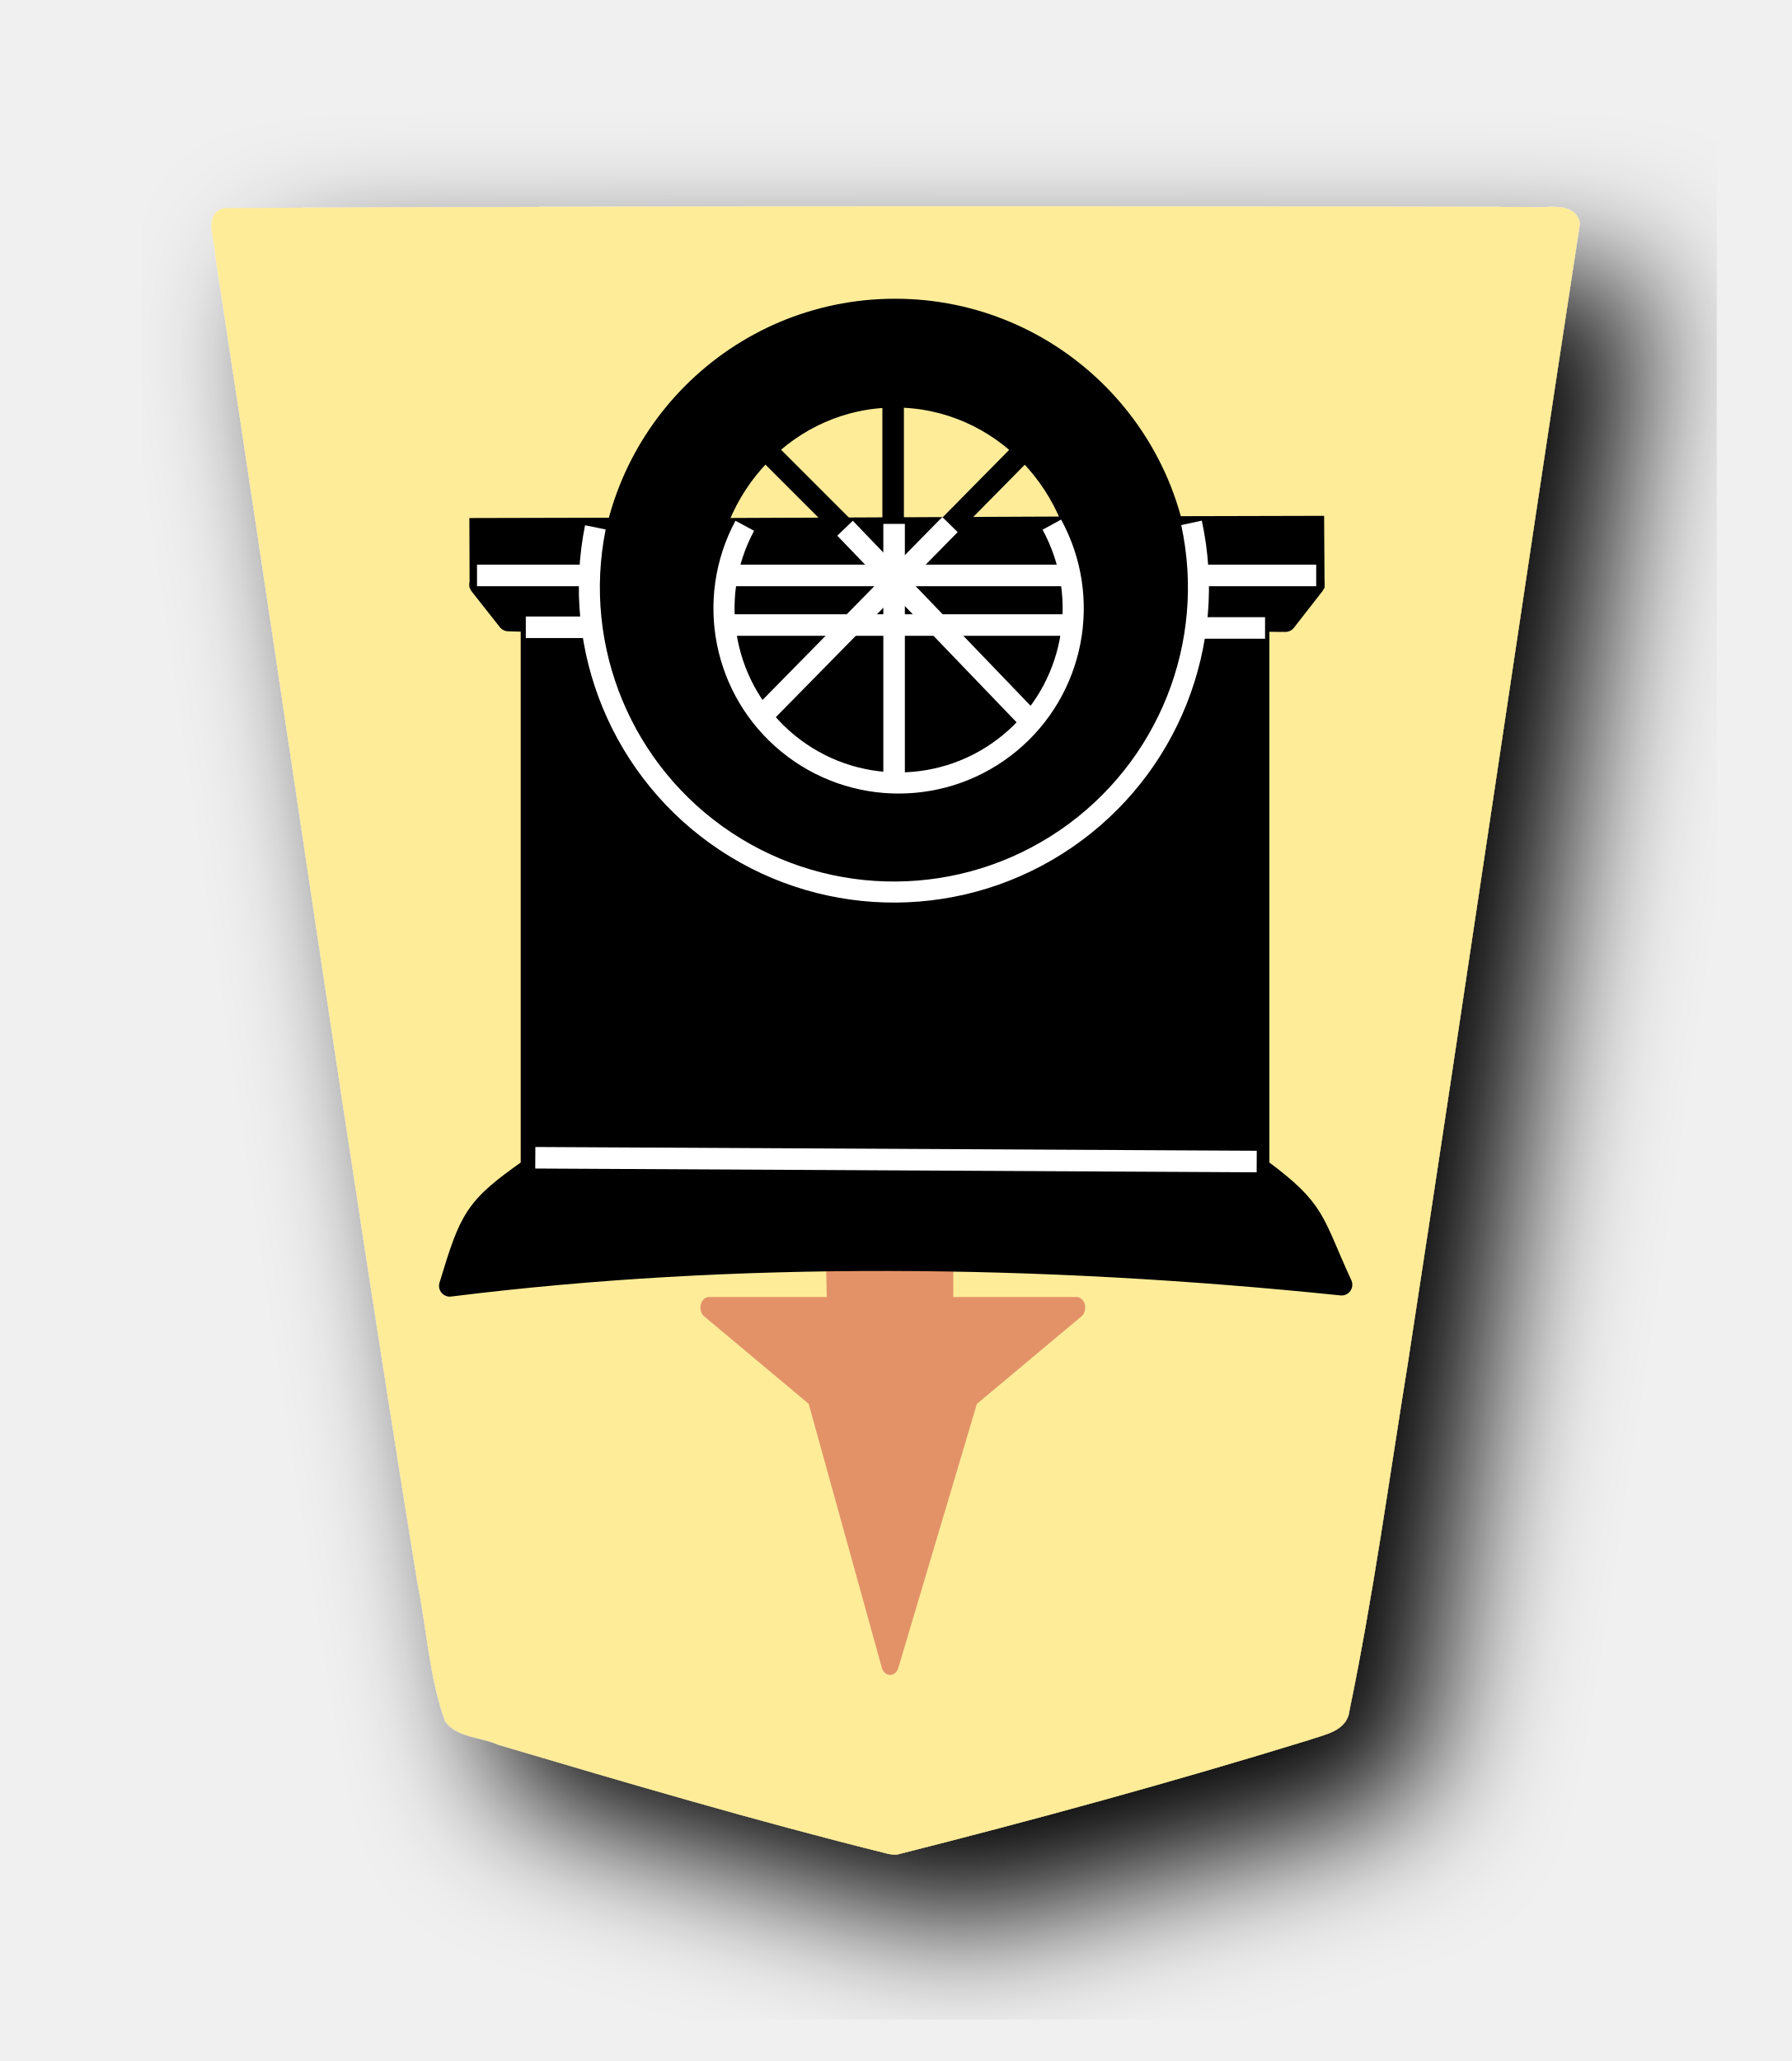
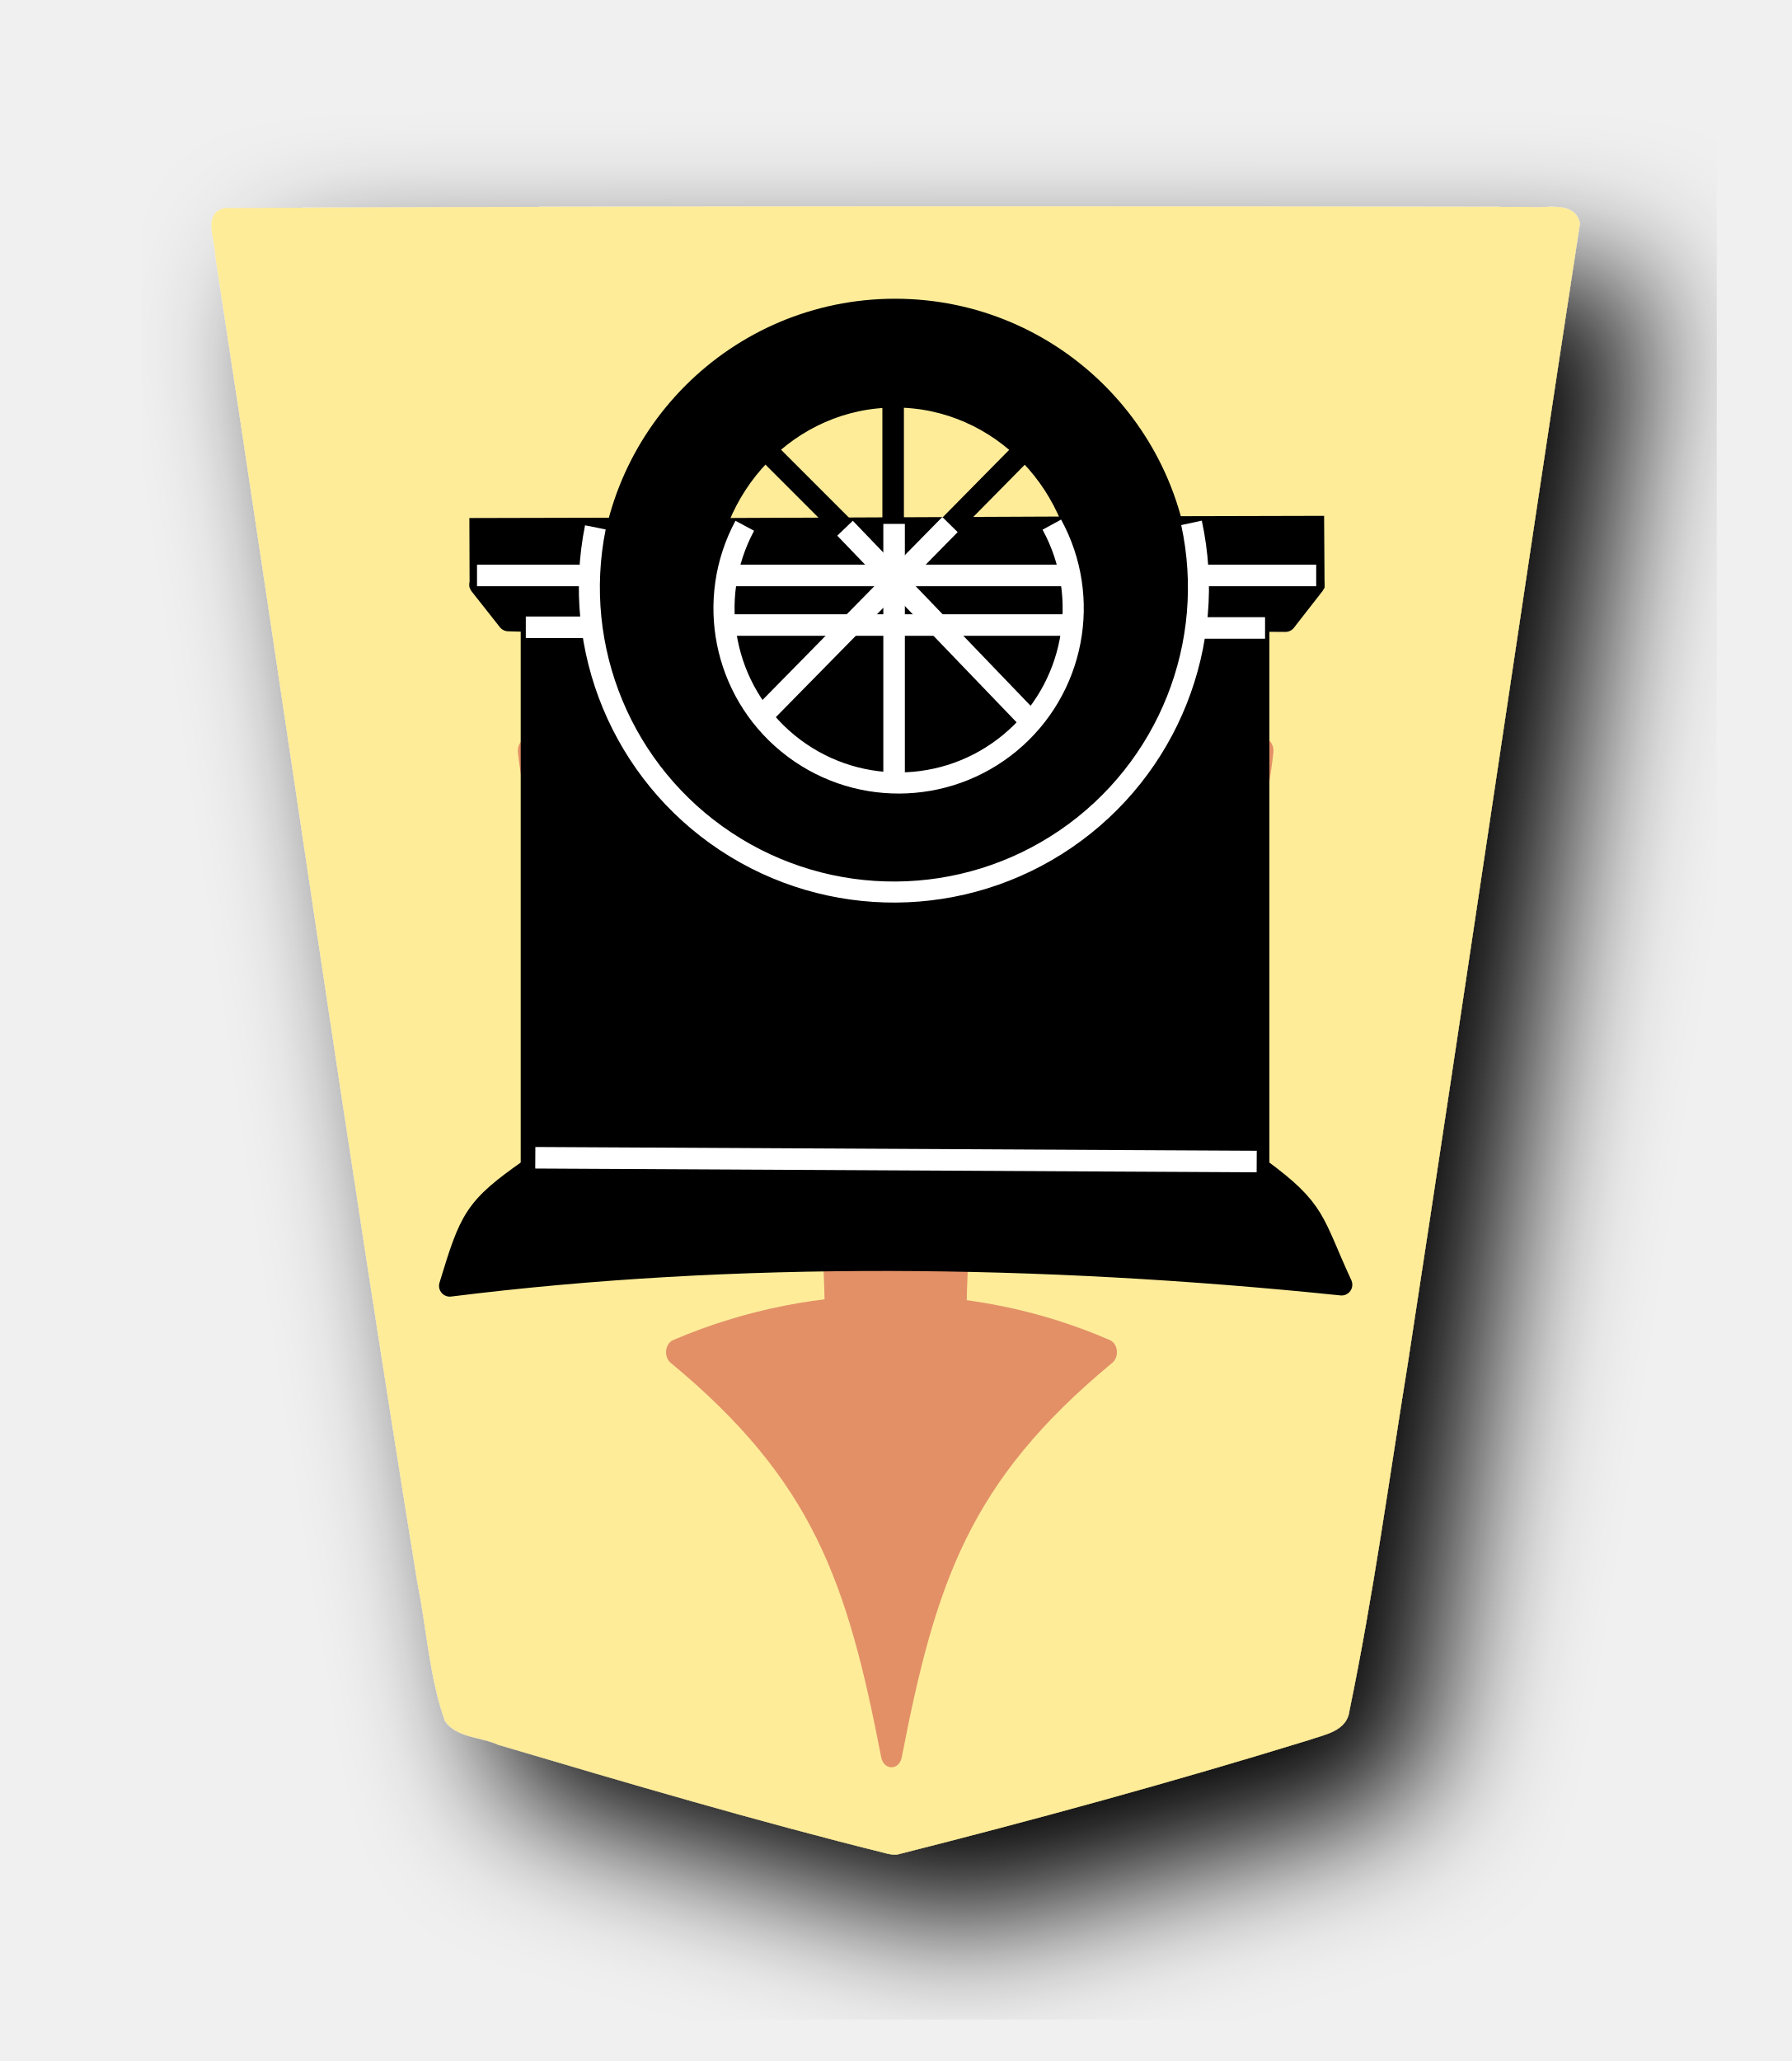
<svg xmlns="http://www.w3.org/2000/svg" width="52.157" height="60" version="1.1" id="svg1717">
  <defs id="defs1721">
    <filter style="color-interpolation-filters:sRGB" id="filter1552">
      <feFlood flood-opacity="0.498" flood-color="rgb(0,0,0)" result="flood" id="feFlood1542" />
      <feComposite in="flood" in2="SourceGraphic" operator="in" result="composite1" id="feComposite1544" />
      <feGaussianBlur in="composite1" stdDeviation="2.5" result="blur" id="feGaussianBlur1546" />
      <feOffset dx="4.57967e-15" dy="4.41314e-15" result="offset" id="feOffset1548" />
      <feComposite in="SourceGraphic" in2="offset" operator="over" result="composite2" id="feComposite1550" />
    </filter>
    <filter style="color-interpolation-filters:sRGB" id="filter1540">
      <feFlood flood-opacity="0.498" flood-color="rgb(0,0,0)" result="flood" id="feFlood1530" />
      <feComposite in="flood" in2="SourceGraphic" operator="in" result="composite1" id="feComposite1532" />
      <feGaussianBlur in="composite1" stdDeviation="2.5" result="blur" id="feGaussianBlur1534" />
      <feOffset dx="4.57967e-15" dy="4.41314e-15" result="offset" id="feOffset1536" />
      <feComposite in="SourceGraphic" in2="offset" operator="over" result="composite2" id="feComposite1538" />
    </filter>
    <filter id="drop-shadow-9">
      <feGaussianBlur in="SourceAlpha" result="blur" stdDeviation="2" id="feGaussianBlur5056" />
      <feOffset result="offsetBlur" dx="2" dy="2" id="feOffset5058" />
      <feBlend in="SourceGraphic" in2="offsetBlur" mode="normal" id="feBlend5060" />
    </filter>
    <filter id="drop-shadow-2">
      <feGaussianBlur in="SourceAlpha" result="blur" stdDeviation="2" id="feGaussianBlur6807" />
      <feOffset result="offsetBlur" dx="2" dy="2" id="feOffset6809" />
      <feBlend in="SourceGraphic" in2="offsetBlur" mode="normal" id="feBlend6811" />
    </filter>
    <filter id="drop-shadow-2-8">
      <feGaussianBlur in="SourceAlpha" result="blur" stdDeviation="2" id="feGaussianBlur6807-2" />
      <feOffset result="offsetBlur" dx="2" dy="2" id="feOffset6809-8" />
      <feBlend in="SourceGraphic" in2="offsetBlur" mode="normal" id="feBlend6811-0" />
    </filter>
    <filter id="drop-shadow-6">
      <feGaussianBlur in="SourceAlpha" result="blur" stdDeviation="2" id="feGaussianBlur5056-9" />
      <feOffset result="offsetBlur" dx="2" dy="2" id="feOffset5058-0" />
      <feBlend in="SourceGraphic" in2="offsetBlur" mode="normal" id="feBlend5060-9" />
    </filter>
    <filter id="drop-shadow-27">
      <feGaussianBlur in="SourceAlpha" result="blur" stdDeviation="2" id="feGaussianBlur5056-5" />
      <feOffset result="offsetBlur" dx="2" dy="2" id="feOffset5058-6" />
      <feBlend in="SourceGraphic" in2="offsetBlur" mode="normal" id="feBlend5060-96" />
    </filter>
    <filter id="drop-shadow-2-88">
      <feGaussianBlur in="SourceAlpha" result="blur" stdDeviation="2" id="feGaussianBlur6807-1" />
      <feOffset result="offsetBlur" dx="2" dy="2" id="feOffset6809-5" />
      <feBlend in="SourceGraphic" in2="offsetBlur" mode="normal" id="feBlend6811-7" />
    </filter>
  </defs>
  <filter id="drop-shadow">
    <feGaussianBlur in="SourceAlpha" result="blur" stdDeviation="2" id="feGaussianBlur1692" />
    <feOffset result="offsetBlur" dx="2" dy="2" id="feOffset1694" />
    <feBlend in="SourceGraphic" in2="offsetBlur" mode="normal" id="feBlend1696" />
  </filter>
  <g style="display:inline" id="g8876" transform="matrix(1,0,0,-1,-95.64097,81.11873)">
    <g id="g7764" transform="matrix(0.9818505,0,0,-0.9818505,-4.360504,104.3377)" style="fill:#feec99;fill-opacity:1;filter:url(#drop-shadow-2-88)">
      <g style="fill:#feec99;fill-opacity:1" id="g7762" transform="rotate(180,45.5785,23.8125)">
        <path id="path7760" d="m -37.299,-31.01 c -4.096,1.034 -8.171,2.152 -12.208,3.395 -0.467,0.163 -1.13,0.263 -1.201,0.865 -0.709,3.416 -1.178,6.885 -1.737,10.331 -1.73,11.255 -3.378,22.528 -5.1,33.78 0.155,0.682 1.013,0.424 1.51,0.48 12.894,0.025 25.788,0.03 38.68,-0.033 0.672,-0.156 0.28,-0.952 0.279,-1.409 -2.011,-13.12 -3.876,-26.263 -5.998,-39.366 -0.277,-1.356 -0.348,-2.782 -0.816,-4.087 -0.347,-0.497 -1.073,-0.468 -1.588,-0.704 -3.832,-1.137 -7.673,-2.267 -11.55,-3.231 -0.09,-0.017 -0.18,-0.032 -0.271,-0.021 z" style="fill:#feec99;fill-opacity:1" />
      </g>
    </g>
-     <g id="g2182-3" transform="matrix(-0.3869087,0,0,0.4709334,112.9495,16.19403)" style="display:inline;opacity:0.493;fill:#c83737;stroke:#c83737;stroke-width:1.313;stroke-miterlimit:4;stroke-dasharray:none;paint-order:stroke fill markers">
-       <g transform="translate(0.4695196,-1.501501)" id="g2180-9" style="fill:#c83737;stroke:#c83737;stroke-width:1.313;stroke-miterlimit:4;stroke-dasharray:none">
-         <path id="path2176-6" d="m -22.716,36.481 -5.987,16.522 -8.042,5.529 h 27.646 l -8.042,-5.529 z" style="fill:#c83737;stroke:#c83737;stroke-width:1.313;stroke-linecap:butt;stroke-linejoin:round;stroke-miterlimit:4;stroke-dasharray:none;stroke-opacity:1;paint-order:stroke fill markers" />
-         <path style="fill:#c83737;stroke:#c83737;stroke-width:1.313;stroke-linecap:butt;stroke-linejoin:round;stroke-miterlimit:4;stroke-dasharray:none;stroke-opacity:1;paint-order:stroke fill markers" d="m -26.818,58.55 v 8.901 c -2.385,5.258 -6.572,9.647 -11.545,12.528 -2.257,0.927 -4.907,1.65 -6.331,3.845 -0.66,1.482 -1.344,3.86 -1.284,5.487 12.171,-0.062 31.55,-0.117 45.675,-0.117 0.086,-2.303 -0.287,-4.671 -1.69,-6.51 -1.292,-0.995 -3.956,-3.333 -5.6,-3.448 -6.908,-2.794 -7.711,-6.117 -10.806,-11.505 -0.04,-3.048 -0.175,-6.094 -0.215,-9.143 -2.735,-0.042 -5.47,0.004 -8.205,-0.038 z" id="path2178-9" />
+     <g style="display:inline;opacity:0.51;fill:#c83737;fill-opacity:1;stroke:#c83737;stroke-width:1.313;stroke-miterlimit:4;stroke-dasharray:none;stroke-opacity:1;paint-order:stroke fill markers" transform="matrix(0.4673147,0,0,0.5688011,132.2928,9.314052)" id="g2182-3-0">
+       <g style="fill:#c83737;fill-opacity:1;stroke:#c83737;stroke-width:1.313;stroke-miterlimit:4;stroke-dasharray:none;stroke-opacity:1" id="g2180-9-8" transform="translate(0.4695196,-1.501501)">
+         <path style="fill:#c83737;fill-opacity:1;stroke:#c83737;stroke-width:1.313;stroke-linecap:butt;stroke-linejoin:round;stroke-miterlimit:4;stroke-dasharray:none;stroke-opacity:1;paint-order:stroke fill markers" d="m -23.356,37.944 c -2.135,9.082 -4.332,14.439 -13.389,20.588 8.913,3.135 18.7,2.897 26.778,0 -9.057,-6.15 -11.255,-11.506 -13.389,-20.588 z" id="path2176-6-1" />
+         <path style="fill:#c83737;fill-opacity:1;stroke:#c83737;stroke-width:1.313;stroke-linecap:butt;stroke-linejoin:round;stroke-miterlimit:4;stroke-dasharray:none;stroke-opacity:1;paint-order:stroke fill markers" d="m -26.818,58.55 c -0.102,8.756 -0.371,15.837 -11.545,21.429 -5.232,2.786 -6.963,4.475 -7.615,9.332 6.785,1.494 14.836,2.21 22.882,2.179 8.046,0.031 16.098,-0.686 22.882,-2.179 C -0.864,84.454 -2.595,82.764 -7.828,79.978 -19.002,74.387 -19.271,67.306 -19.373,58.55 v 4e-6 c -1.241,0.019 -2.482,0.02 -3.722,0.019 -1.241,7.29e-4 -2.482,-2.33e-4 -3.722,-0.019 z" id="path2178-9-1" />
      </g>
    </g>
    <g transform="matrix(-0.6270192,0,0,0.6270192,187.0295,4.115755)" id="g3971-6" style="display:inline">
      <path transform="matrix(1.333333,0,0,-1.333333,0,396.8507)" style="display:inline;fill:none;stroke:#ffffe5;stroke-width:0.75px;stroke-linecap:butt;stroke-linejoin:miter;stroke-opacity:1" d="m 68.004,224.078 -0.331,3.323" id="path3893-9" />
      <path transform="matrix(1.333333,0,0,-1.333333,0,396.8507)" style="display:inline;fill:none;stroke:#ffffff;stroke-width:0.75px;stroke-linecap:butt;stroke-linejoin:miter;stroke-opacity:1" d="M 71.849,227.169 H 84.079" id="path3907-9" />
      <path id="path3827-3" d="m 112.982,92.876 a 8.798,9.13 0 0 0 -0.051,-0.232 8.798,9.13 0 0 0 -0.277,-0.867 8.798,9.13 0 0 0 -0.359,-0.832 8.798,9.13 0 0 0 -0.438,-0.791 8.798,9.13 0 0 0 -0.512,-0.744 8.798,9.13 0 0 0 -0.58,-0.686 8.798,9.13 0 0 0 -0.645,-0.621 8.798,9.13 0 0 0 -0.699,-0.553 8.798,9.13 0 0 0 -0.75,-0.477 8.798,9.13 0 0 0 -0.791,-0.396 8.798,9.13 0 0 0 -0.826,-0.312 8.798,9.13 0 0 0 -0.854,-0.227 8.798,9.13 0 0 0 -0.869,-0.137 8.798,9.13 0 0 0 -0.879,-0.045 8.798,9.13 0 0 0 -0.621,0.021 8.798,9.13 0 0 0 -0.873,0.111 8.798,9.13 0 0 0 -0.859,0.199 8.798,9.13 0 0 0 -0.834,0.287 8.798,9.13 0 0 0 -0.803,0.373 8.798,9.13 0 0 0 -0.764,0.455 8.798,9.13 0 0 0 -0.715,0.531 8.798,9.13 0 0 0 -0.66,0.602 8.798,9.13 0 0 0 -0.6,0.668 8.798,9.13 0 0 0 -0.533,0.727 8.798,9.13 0 0 0 -0.459,0.777 8.798,9.13 0 0 0 -0.383,0.822 8.798,9.13 0 0 0 -0.301,0.857 8.798,9.13 0 0 0 -0.121,0.488 z" style="opacity:1;fill:#000000;fill-opacity:1;stroke:#000000;stroke-width:1;stroke-linecap:round;stroke-linejoin:round;stroke-miterlimit:4;stroke-dasharray:none;stroke-opacity:1;paint-order:normal" />
      <path id="path3829-3" d="m 87.306,68.524 v 25.457 h 3.912 a 13.347,13.347 0 0 1 0.066,-0.443 13.347,13.347 0 0 1 0.33,-1.291 13.347,13.347 0 0 1 0.457,-1.254 13.347,13.347 0 0 1 0.58,-1.201 13.347,13.347 0 0 1 0.697,-1.137 13.347,13.347 0 0 1 0.809,-1.062 13.347,13.347 0 0 1 0.908,-0.977 13.347,13.347 0 0 1 1.004,-0.881 13.347,13.347 0 0 1 1.084,-0.775 13.347,13.347 0 0 1 1.158,-0.664 13.347,13.347 0 0 1 1.217,-0.545 13.347,13.347 0 0 1 1.266,-0.42 13.347,13.347 0 0 1 1.303,-0.293 13.347,13.347 0 0 1 1.324,-0.16 13.347,13.347 0 0 1 0.943,-0.033 13.347,13.347 0 0 1 1.334,0.066 13.347,13.347 0 0 1 1.318,0.199 13.347,13.347 0 0 1 1.293,0.33 13.347,13.347 0 0 1 1.252,0.457 13.347,13.347 0 0 1 1.203,0.58 13.347,13.347 0 0 1 1.137,0.697 13.347,13.347 0 0 1 1.062,0.809 13.347,13.347 0 0 1 0.975,0.908 13.347,13.347 0 0 1 0.881,1.002 13.347,13.347 0 0 1 0.777,1.086 13.347,13.347 0 0 1 0.662,1.156 13.347,13.347 0 0 1 0.545,1.219 13.347,13.347 0 0 1 0.422,1.266 13.347,13.347 0 0 1 0.291,1.303 13.347,13.347 0 0 1 0.008,0.059 h 3.547 V 68.524 Z" style="opacity:1;fill:#000000;fill-opacity:1;stroke:#000000;stroke-width:1;stroke-linecap:round;stroke-linejoin:round;stroke-miterlimit:4;stroke-dasharray:none;stroke-opacity:1;paint-order:normal" />
      <path id="path3831-7" d="m 117.693,95.659 h 5.764 l -1.312,-1.662 -1.072,-0.031 -3.549,0.002 c 0.073,0.424 0.125,0.851 0.156,1.279 0.007,0.137 0.011,0.275 0.014,0.412 z" style="fill:#000000;stroke:#000000;stroke-width:1px;stroke-linecap:butt;stroke-linejoin:round;stroke-opacity:1" />
      <path id="path3833-4" d="m 91.218,93.975 -3.828,0.002 -1.329,-0.008 -1.317,1.689 h 6.303 c 0.005,-0.267 0.018,-0.534 0.039,-0.801 0.034,-0.296 0.079,-0.59 0.133,-0.883 z" style="fill:#000000;stroke:#000000;stroke-width:1px;stroke-linecap:butt;stroke-linejoin:round;stroke-opacity:1" />
      <path id="path3835-9" d="m 117.503,98.3 5.98,-0.014 -0.008,-2.291 -5.811,0.003 a 13.483,11.721 0 0 1 0.02,0.473 13.483,11.721 0 0 1 -0.067,1.17 13.483,11.721 0 0 1 -0.114,0.659 z" style="fill:#000000;stroke:#000000;stroke-width:0.942px;stroke-linecap:butt;stroke-linejoin:miter;stroke-opacity:1" />
      <path id="path3837-4" d="m 91.069,95.969 -6.348,0.005 0.016,2.408 6.487,-0.016 a 13.408,11.992 0 0 1 -0.147,-1.084 13.408,11.992 0 0 1 -0.033,-0.848 13.408,11.992 0 0 1 0.025,-0.465 z" style="fill:#000000;stroke:#000000;stroke-width:0.95px;stroke-linecap:butt;stroke-linejoin:miter;stroke-opacity:1" />
      <path id="path3839-7" d="m 95.73,93.804 a 8.661,15.057 0 0 0 -0.025,0.86 8.661,15.057 0 0 0 0.021,1.066 8.661,15.057 0 0 0 0.104,1.495 8.661,15.057 0 0 0 0.125,0.966 l 16.831,-0.074 a 8.661,15.057 0 0 0 0.067,-0.461 8.661,15.057 0 0 0 0.131,-1.488 8.661,15.057 0 0 0 0.042,-1.504 8.661,15.057 0 0 0 -0.017,-0.883 z" style="fill:#000000;stroke:#000000;stroke-width:1.274px;stroke-linecap:butt;stroke-linejoin:miter;stroke-opacity:1" />
      <path id="path3841-1" d="m 87.262,68.547 c -2.669,-1.955 -2.441,-2.436 -3.807,-5.387 14.025,1.45 28.169,1.602 41.409,-0.054 -0.955,3.135 -1.131,3.604 -3.727,5.419 z" style="fill:#000000;stroke:#000000;stroke-width:1px;stroke-linecap:butt;stroke-linejoin:round;stroke-opacity:1" />
      <path id="path3843-4" d="M 104.188,81.828 A 13.347,13.347 0 0 0 90.842,95.174 13.347,13.347 0 0 0 104.188,108.521 13.347,13.347 0 0 0 117.535,95.174 13.347,13.347 0 0 0 104.188,81.828 Z m 0,4.217 a 8.798,9.13 0 0 1 8.799,9.129 8.798,9.13 0 0 1 -8.799,9.129 8.798,9.13 0 0 1 -8.797,-9.129 8.798,9.13 0 0 1 8.797,-9.129 z" style="opacity:1;fill:#000000;fill-opacity:1;stroke:#000000;stroke-width:0.834;stroke-linecap:round;stroke-linejoin:round;stroke-miterlimit:4;stroke-dasharray:none;stroke-opacity:1;paint-order:normal" />
      <path id="path3845-0" d="m 104.277,95.969 v 9.413" style="fill:none;stroke:#000000;stroke-width:1;stroke-linecap:butt;stroke-linejoin:miter;stroke-miterlimit:4;stroke-dasharray:none;stroke-opacity:1" />
      <path id="path3849-1" d="M 87.395,68.879 120.894,69.054" style="fill:#ffffff;stroke:#ffffff;stroke-width:1;stroke-linecap:butt;stroke-linejoin:miter;stroke-miterlimit:4;stroke-dasharray:none;stroke-opacity:1" />
      <path id="path3853-5" d="m 97.824,102.289 6.32,-6.408 6.607,6.607" style="fill:none;stroke:#000000;stroke-width:1px;stroke-linecap:butt;stroke-linejoin:miter;stroke-opacity:1" />
      <path id="path3887-4" d="m 84.632,96.091 h 5.765" style="fill:#ffffff;stroke:#ffffff;stroke-width:1.002;stroke-linecap:butt;stroke-linejoin:miter;stroke-miterlimit:4;stroke-dasharray:none;stroke-opacity:1" />
      <path id="path3885-9" d="m 96.101,96.091 h 16.188" style="fill:#ffffff;stroke:#ffffff;stroke-width:1.002;stroke-linecap:butt;stroke-linejoin:miter;stroke-miterlimit:4;stroke-dasharray:none;stroke-opacity:1" />
      <path id="path3855-3" d="m 117.961,96.091 h 5.639" style="fill:#ffffff;stroke:#ffffff;stroke-width:1.002;stroke-linecap:butt;stroke-linejoin:miter;stroke-miterlimit:4;stroke-dasharray:none;stroke-opacity:1" />
      <path id="path3857-1" d="M 104.233,98.484 V 86.291" style="fill:none;stroke:#ffffff;stroke-width:1;stroke-linecap:butt;stroke-linejoin:miter;stroke-miterlimit:4;stroke-dasharray:none;stroke-opacity:1" />
      <path id="path3859-8" d="M 106.511,98.283 97.983,89.409" style="fill:#ffffff;stroke:#ffffff;stroke-width:1;stroke-linecap:butt;stroke-linejoin:miter;stroke-miterlimit:4;stroke-dasharray:none;stroke-opacity:1" />
      <path id="path3861-2" d="m 101.637,98.453 8.826,-8.98" style="fill:none;stroke:#ffffff;stroke-width:1px;stroke-linecap:butt;stroke-linejoin:miter;stroke-opacity:1" />
      <path style="opacity:1;fill:none;fill-opacity:1;stroke:#ffffff;stroke-width:0.981;stroke-linecap:butt;stroke-linejoin:bevel;stroke-miterlimit:4;stroke-dasharray:none;stroke-opacity:1;paint-order:normal" id="path3905-9" d="m 111.167,-98.397 a 8.108,8.108 0 0 1 -2.012,10.112 8.108,8.108 0 0 1 -10.31,-0.038 8.108,8.108 0 0 1 -1.937,-10.126" transform="scale(1,-1)" />
      <path style="fill:none;stroke:#ffffff;stroke-width:1px;stroke-linecap:butt;stroke-linejoin:miter;stroke-opacity:1" d="M 95.875,93.788 H 111.938" id="path3934-4" />
      <path transform="scale(1,-1)" d="m 118.105,-98.322 a 14.141,14.141 0 0 1 -6.057,14.582 14.141,14.141 0 0 1 -15.79,-0.12 14.141,14.141 0 0 1 -5.836,-14.672" id="path3938-6" style="opacity:1;fill:none;fill-opacity:1;stroke:#ffffff;stroke-width:0.977;stroke-linecap:butt;stroke-linejoin:bevel;stroke-miterlimit:4;stroke-dasharray:none;stroke-opacity:1;paint-order:normal" />
      <path style="fill:#ffffff;stroke:#ffffff;stroke-width:1;stroke-linecap:butt;stroke-linejoin:miter;stroke-miterlimit:4;stroke-dasharray:none;stroke-opacity:1" d="m 87.007,93.653 h 3.296" id="path3940-7" />
      <path id="path3942-7" d="m 118.039,93.684 h 3.296" style="fill:#ffffff;stroke:#ffffff;stroke-width:1;stroke-linecap:butt;stroke-linejoin:miter;stroke-miterlimit:4;stroke-dasharray:none;stroke-opacity:1" />
    </g>
  </g>
</svg>
